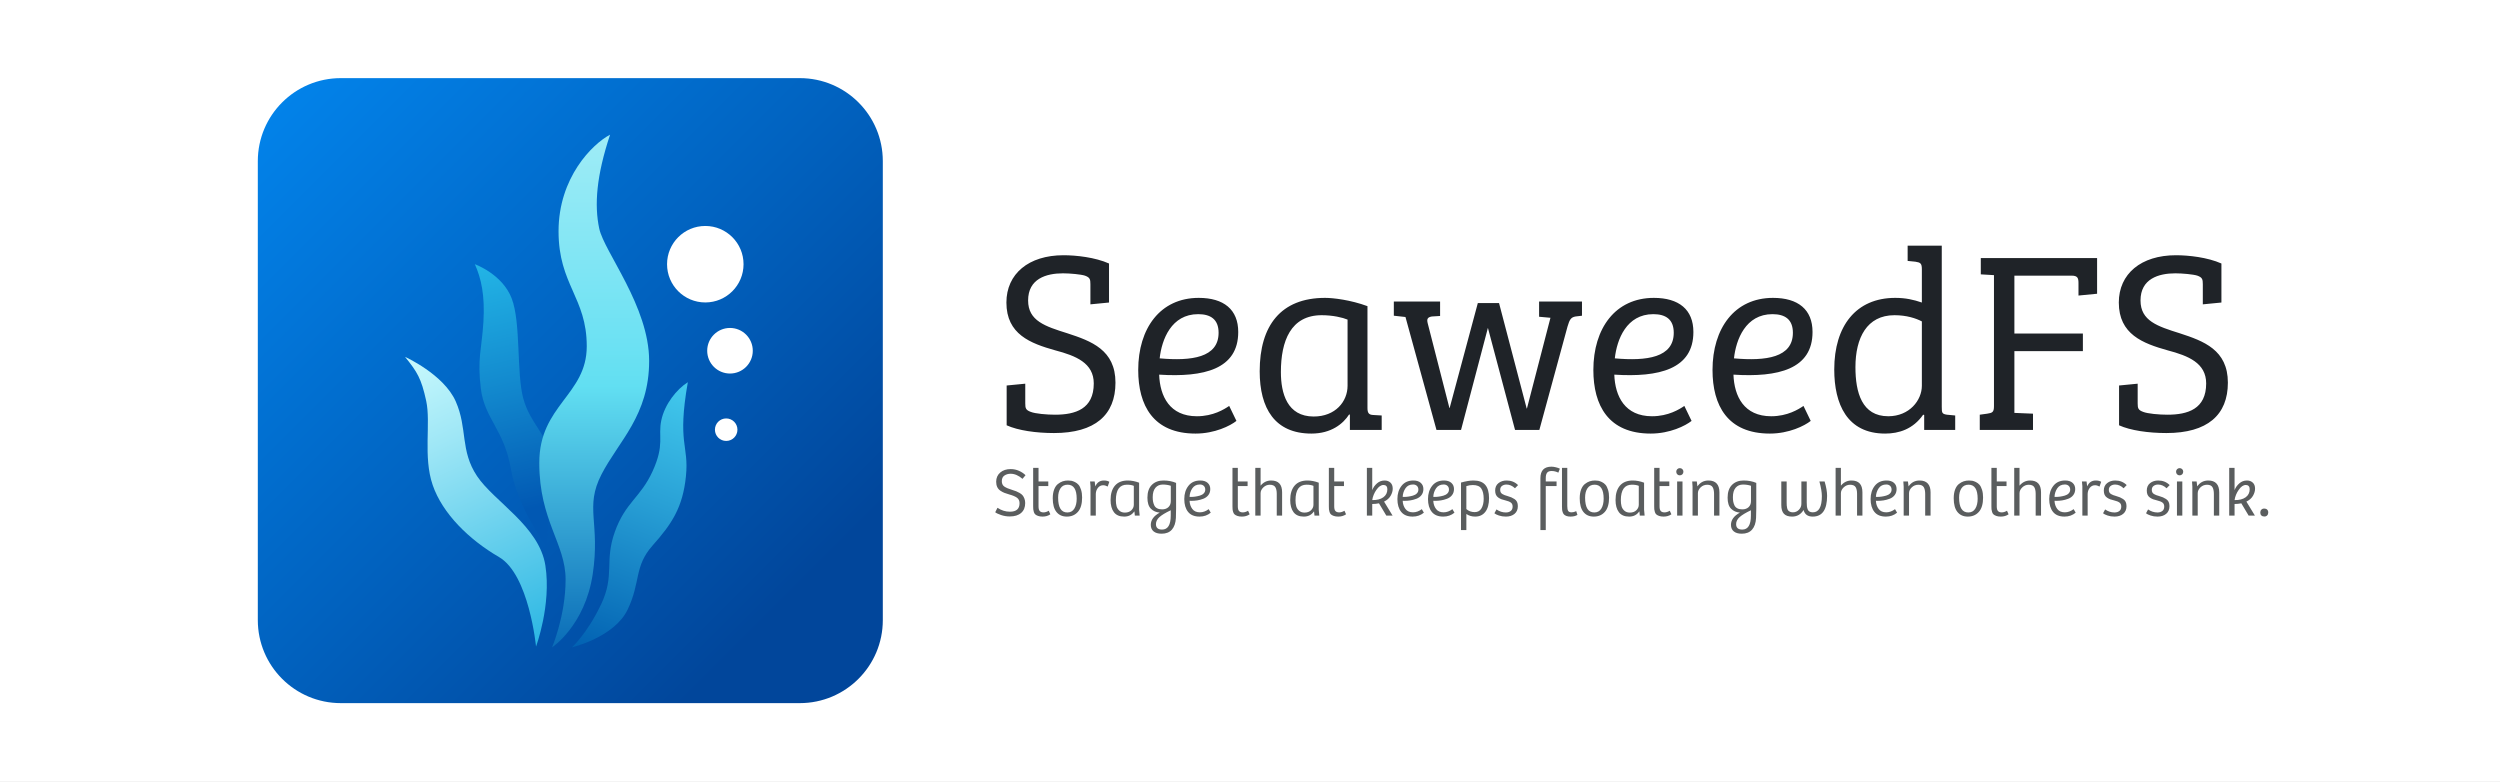
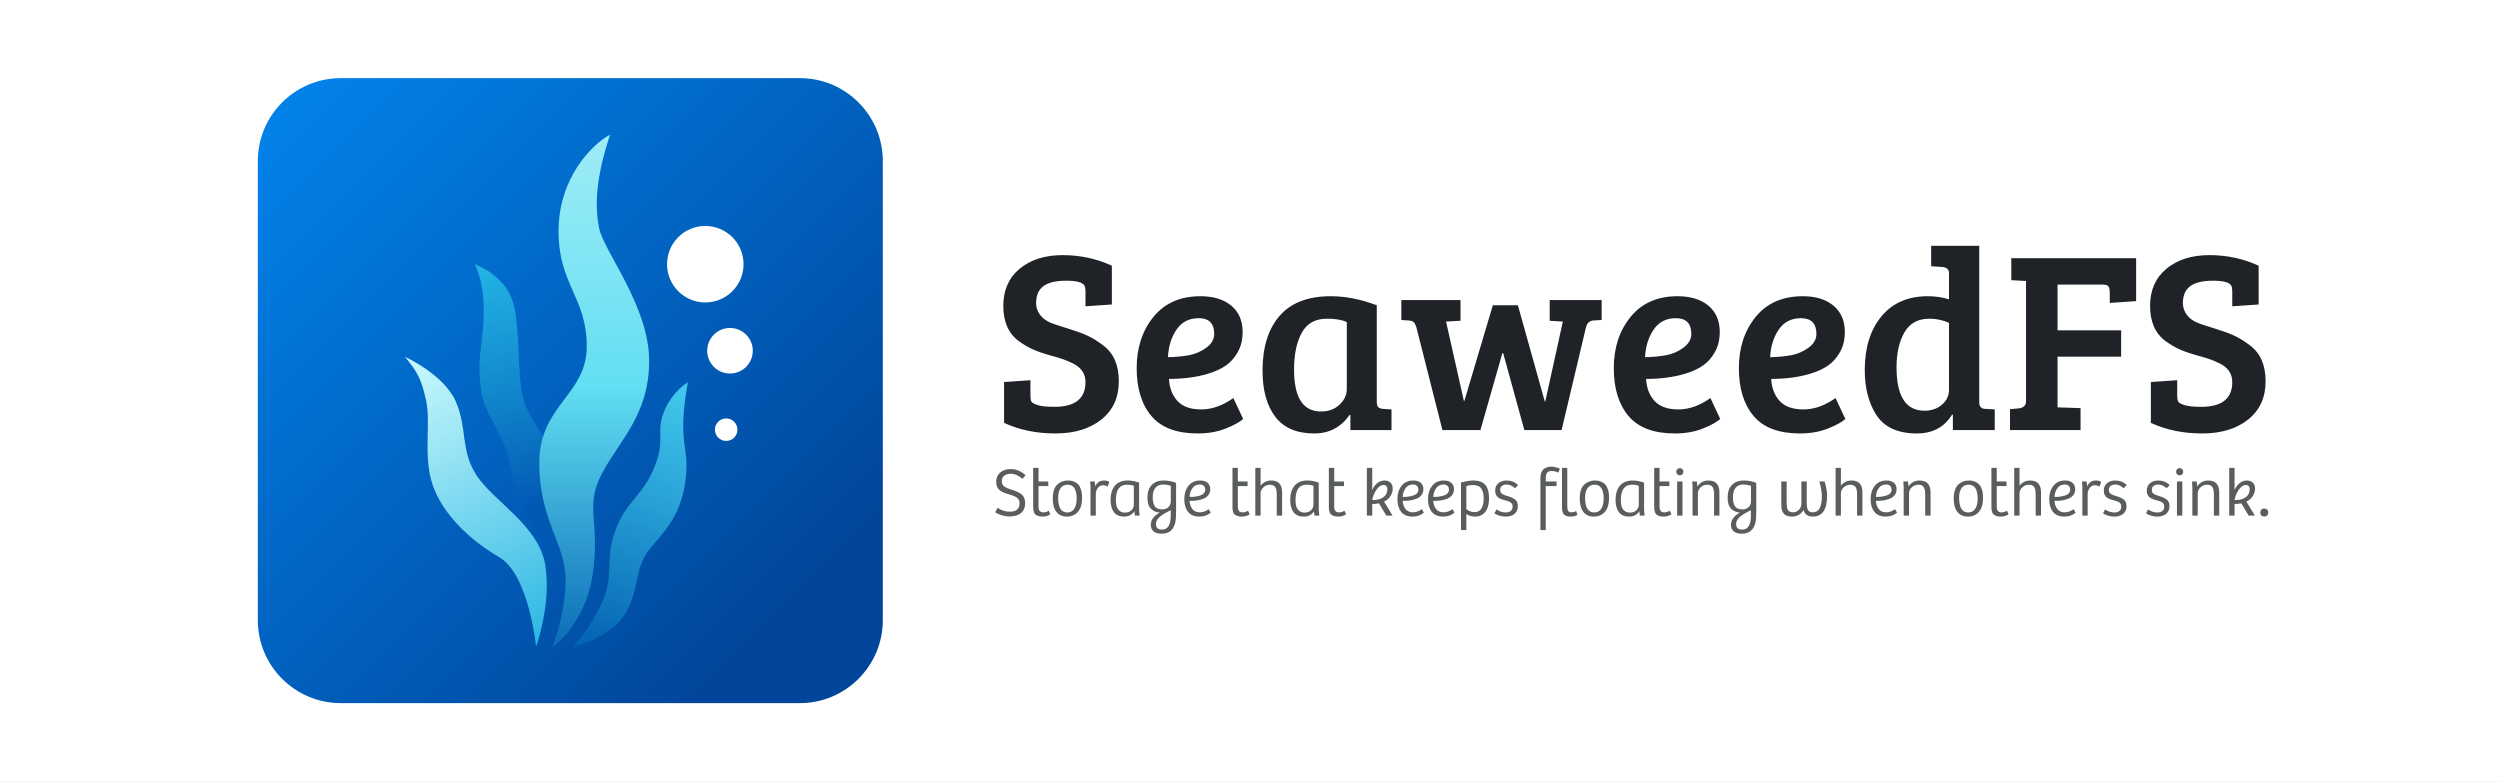
<svg xmlns="http://www.w3.org/2000/svg" viewBox="0 0 1600 500" width="1600" height="500" role="img" aria-label="seaweedfs">
  <rect width="1600" height="500" fill="#ffffff" />
  <g transform="translate(165.00,50.00) scale(0.78125)">
    <defs>
      <style>
      .cls-1 {
        fill: url(#Unbenannter_Verlauf_20);
      }

      .cls-2 {
        fill: url(#Unbenannter_Verlauf_32);
      }

      .cls-3 {
        fill: url(#Unbenannter_Verlauf_42);
      }

      .cls-4 {
        fill: #fff;
      }

      .cls-5 {
        fill: url(#Unbenannter_Verlauf_12);
      }

      .cls-6 {
        fill: url(#Unbenannter_Verlauf_28);
      }
    </style>
      <linearGradient id="Unbenannter_Verlauf_12" data-name="Unbenannter Verlauf 12" x1="19.92" y1="19.92" x2="492.08" y2="492.08" gradientUnits="userSpaceOnUse">
        <stop offset="0" stop-color="#0282e9" />
        <stop offset=".48" stop-color="#0162bf" />
        <stop offset=".87" stop-color="#01469b" />
      </linearGradient>
      <linearGradient id="Unbenannter_Verlauf_42" data-name="Unbenannter Verlauf 42" x1="180.67" y1="151.78" x2="234.43" y2="384.66" gradientUnits="userSpaceOnUse">
        <stop offset="0" stop-color="#23b5e6" />
        <stop offset=".41" stop-color="#138bcf" />
        <stop offset=".86" stop-color="#0158b3" />
      </linearGradient>
      <linearGradient id="Unbenannter_Verlauf_28" data-name="Unbenannter Verlauf 28" x1="275.58" y1="46.33" x2="275.58" y2="466.33" gradientUnits="userSpaceOnUse">
        <stop offset="0" stop-color="#9fecf6" />
        <stop offset=".49" stop-color="#62dff2" />
        <stop offset="1" stop-color="#0a6cb7" />
      </linearGradient>
      <linearGradient id="Unbenannter_Verlauf_20" data-name="Unbenannter Verlauf 20" x1="124.99" y1="226.28" x2="235.06" y2="462.33" gradientUnits="userSpaceOnUse">
        <stop offset="0" stop-color="#c9f9fd" />
        <stop offset=".29" stop-color="#9fe7f6" />
        <stop offset=".93" stop-color="#36bbe5" />
        <stop offset="1" stop-color="#2ab6e3" />
      </linearGradient>
      <linearGradient id="Unbenannter_Verlauf_32" data-name="Unbenannter Verlauf 32" x1="358.38" y1="251.34" x2="277.45" y2="473.69" gradientUnits="userSpaceOnUse">
        <stop offset="0" stop-color="#43cbee" />
        <stop offset=".42" stop-color="#29a1d6" />
        <stop offset="1" stop-color="#0161b2" />
      </linearGradient>
    </defs>
    <g id="seaweedfs">
      <rect id="background" class="cls-5" width="512" height="512" rx="68" ry="68" />
      <circle class="cls-4" cx="366.58" cy="152.44" r="31.33" />
      <circle class="cls-4" cx="386.81" cy="223.33" r="18.67" />
      <circle class="cls-4" cx="383.69" cy="288" r="9.22" />
      <path class="cls-3" d="M177.81,152.44s22.5,8.02,30.17,28.02c7.67,20,3.83,61.31,9.5,81.98s19.33,29,21,45.67-1.67,76-1.67,76c0,0-24-31.89-29.5-64s-21.53-41.06-24.6-65.72c-3.07-24.67.77-32.61,2.1-54.61s-1.84-35.72-7-47.33Z" />
      <path class="cls-6" d="M288.58,46.33c-14.56,7.67-42.22,35.22-42.22,79.11s23.11,54.22,23.11,94.22-38.89,48.11-38.89,95.56,21.56,66,21.56,95.56-11.11,55.56-11.11,55.56c0,0,26.97-17.72,33.33-60s-6.89-54.44,7.22-81.78,39-48.22,39-92.89-36.78-89.22-40.89-108.44-2.33-43.22,8.89-76.89Z" />
      <path class="cls-1" d="M120.58,228.33s31.72,14.27,41.55,36.5c9.83,22.22,3.45,40.17,17.45,61.17s51,41,56,73.33-7.67,66.33-7.67,66.33c0,0-5.67-59-30.33-73.33s-46.33-35.67-54.33-59-1.33-50.67-5.33-69c-4-18.33-7.33-23.67-17.33-36Z" />
      <path class="cls-2" d="M352.25,249.11c-9,5.67-18.87,17.85-21.71,31.2s2.94,19.57-7.06,41.57-22.19,25.28-30.97,49.72.21,35.36-11.33,59.56-23.92,35.17-23.92,35.17c0,0,34.77-8.17,45.69-30.94s5.08-35.22,20.53-52.61,24.67-30.89,27.25-56.72-7.33-26.22,1.53-76.94Z" />
    </g>
  </g>
-   <g transform="translate(635.00,275.17)">
-     <path d="M39.53 1.98C65.83 1.98 78.90-9.59 78.90-30.27C78.90-51.28 63.35-56.90 48.14-61.86C33.91-66.33 22.99-69.80 22.99-82.87C22.99-96.77 34.57-100.24 45.32-100.24C49.79-100.24 56.90-99.58 59.38-98.75C62.53-97.59 62.86-96.44 62.86-93.29L62.86-80.39L74.77-81.55L74.77-106.53C65.83-110.50 53.76-111.82 45.65-111.82C23.32-111.82 9.10-99.91 9.10-81.55C9.10-61.20 24.48-55.41 40.36-50.95C53.59-47.47 65.01-42.84 65.01-29.77C65.01-13.40 53.26-9.76 40.20-9.76C34.90-9.76 27.46-10.42 24.65-11.58C21.50-12.74 21.17-13.89 21.17-17.04L21.17-29.61L9.26-28.45L9.26-2.98C16.54 0.33 28.12 1.98 39.53 1.98M157.47-62.69C157.47-77.08 148.21-84.53 132.17-84.53C107.52-84.53 93.46-65.01 93.46-38.38C93.46-15.71 103.05 2.32 130.18 2.32C142.42 2.32 152.35-2.65 156.32-5.79L151.68-15.38C148.54-13.23 141.43-8.77 131.01-8.77C113.64-8.77 107.35-21.50 106.86-35.40C135.47-33.58 157.47-38.87 157.47-62.69M144.90-62.20C144.90-46.32 127.70-44 107.19-45.82C108.51-57.89 114.63-74.11 131.83-74.11C139.77-74.11 144.90-70.80 144.90-62.20M240.18-79.23C229.43-83.20 218.35-84.53 213.05-84.53C184.77-84.53 171.20-66.83 171.20-37.55C171.20-13.73 180.96 2.32 204.29 2.32C217.02 2.32 224.63-3.97 228.44-9.92L228.93-9.76L228.93 0L249.28 0L249.28-9.26L243.65-9.59C241.01-9.76 240.18-10.92 240.18-14.06M227.44-28.29C227.44-18.20 219.67-8.60 205.77-8.60C188.74-8.60 184.77-23.49 184.77-37.05C184.77-56.90 191.05-73.44 210.90-73.44C218.02-73.44 224.30-71.95 227.44-70.63M342.08-13.73L324.38-81.22L310.81-81.22L292.78-14.06L292.62-14.06L278.72-68.32C278.06-70.96 278.56-72.12 281.37-72.62L286.66-72.95L286.66-82.21L257.05-82.21L257.05-73.11L264.50-72.29L284.35 0L300.06 0L317.26-65.34L334.63 0L350.18 0L368.21-66.17C369.53-70.80 370.53-72.12 373.34-72.62L377.47-73.11L377.47-82.21L350.02-82.21L350.02-72.45L357.29-71.79L342.24-13.73M448.77-62.69C448.77-77.08 439.50-84.53 423.46-84.53C398.81-84.53 384.75-65.01 384.75-38.38C384.75-15.71 394.35 2.32 421.47 2.32C433.71 2.32 443.64-2.65 447.61-5.79L442.98-15.38C439.83-13.23 432.72-8.77 422.30-8.77C404.93-8.77 398.65-21.50 398.15-35.40C426.77-33.58 448.77-38.87 448.77-62.69M436.20-62.20C436.20-46.32 418.99-44 398.48-45.82C399.80-57.89 405.92-74.11 423.13-74.11C431.07-74.11 436.20-70.80 436.20-62.20M525.02-62.69C525.02-77.08 515.76-84.53 499.71-84.53C475.07-84.53 461.01-65.01 461.01-38.38C461.01-15.71 470.60 2.32 497.73 2.32C509.97 2.32 519.89-2.65 523.86-5.79L519.23-15.38C516.09-13.23 508.98-8.77 498.56-8.77C481.19-8.77 474.90-21.50 474.41-35.40C503.02-33.58 525.02-38.87 525.02-62.69M512.45-62.20C512.45-46.32 495.25-44 474.74-45.82C476.06-57.89 482.18-74.11 499.38-74.11C507.32-74.11 512.45-70.80 512.45-62.20M596.48-9.59L596.48 0L616.33 0L616.33-9.26L611.04-9.76C607.89-10.26 607.73-10.92 607.73-14.72L607.73-117.94L585.89-117.94L585.89-108.18L590.86-107.68C594-107.19 594.99-106.69 594.99-102.89L594.99-81.55C589.70-83.37 584.57-84.53 577.95-84.53C552.81-84.53 538.92-66.50 538.92-38.71C538.92-16.71 547.02 2.32 571.50 2.32C580.27 2.32 589.37-0.50 595.82-9.76M594.99-28.29C594.99-19.02 587.05-8.77 573.49-8.77C556.62-8.77 552.48-23.98 552.48-40.20C552.48-58.89 559.76-73.44 577.46-73.44C585.23-73.44 591.19-71.46 594.99-69.47M707.14-110L632.71-110L632.71-99.58L641.14-99.08L641.14-15.22C641.14-11.41 640.15-10.92 636.84-10.42L632.05-9.76L632.05 0L666.12 0L666.12-10.42L654.21-10.92L654.21-50.45L698.05-50.45L698.05-61.70L654.21-61.70L654.21-98.75L690.93-98.75C694.74-98.75 695.23-97.10 695.23-93.95L695.23-86.02L707.14-87.17M751.47 1.98C777.77 1.98 790.84-9.59 790.84-30.27C790.84-51.28 775.29-56.90 760.08-61.86C745.85-66.33 734.93-69.80 734.93-82.87C734.93-96.77 746.51-100.24 757.26-100.24C761.73-100.24 768.84-99.58 771.32-98.75C774.47-97.59 774.80-96.44 774.80-93.29L774.80-80.39L786.71-81.55L786.71-106.53C777.77-110.50 765.70-111.82 757.59-111.82C735.26-111.82 721.04-99.91 721.04-81.55C721.04-61.20 736.42-55.41 752.30-50.95C765.53-47.47 776.95-42.84 776.95-29.77C776.95-13.40 765.20-9.76 752.14-9.76C746.84-9.76 739.40-10.42 736.59-11.58C733.44-12.74 733.11-13.89 733.11-17.04L733.11-29.61L721.20-28.45L721.20-2.98C728.48 0.33 740.06 1.98 751.47 1.98" fill="#1f2328" />
+   <g transform="translate(635.00,275.26)">
+     <path d="M39.86-14.89Q59.71-14.89 59.71-30.77Q59.71-39.04 50.95-43.01Q46.32-45.32 38.95-47.31Q31.59-49.29 26.71-51.36Q21.83-53.43 16.87-57.07Q7.11-64.35 7.11-79.48Q7.11-94.62 17.62-103.30Q28.12-111.98 45.08-111.98Q62.03-111.98 76.59-105.20L76.59-80.39L59.71-79.23L59.71-88.83Q59.71-91.31 59.05-92.47Q57.23-95.61 47.39-95.61Q37.55-95.61 32.83-92.14Q28.12-88.66 28.12-81.38Q28.12-76.09 32.09-72.12Q34.74-69.47 39.95-67.74Q45.16-66 51.03-64.18Q56.90-62.36 61.45-60.21Q66-58.06 70.96-54.26Q81.05-46.81 81.05-31.26Q81.05-15.71 69.89-6.78Q58.72 2.15 40.44 2.15Q22.17 2.15 7.61-4.63L7.61-30.77L24.48-31.92L24.48-21.83Q24.48-19.35 25.14-18.20Q25.80-17.04 29.20-15.96Q32.59-14.89 39.86-14.89M133.32-85.68Q145.73-85.68 153.01-79.65Q160.29-73.61 160.29-62.69Q160.29-55.41 157.14-49.87Q154-44.33 149.37-41.19Q144.74-38.05 138.12-36.06Q127.04-32.75 113.14-32.75Q113.64-23.98 118.60-18.61Q123.56-13.23 133.82-13.23Q144.08-13.23 154.33-20.51L160.62-7.11Q157.31-4.14 149.45-0.99Q141.59 2.15 131.50 2.15Q111.32 2.15 101.89-9.02Q92.47-20.18 92.47-39.70Q92.47-59.22 103.22-72.45Q113.97-85.68 133.32-85.68M125.80-47.89Q131.83-48.96 136.96-52.68Q142.09-56.41 142.09-61.53Q142.09-71.62 132.17-71.62Q122.90-71.62 117.94-64.26Q112.98-56.90 112.48-46.65Q119.76-46.81 125.80-47.89M246.14-79.89L246.14-18.36Q246.14-15.71 247.05-14.72Q247.95-13.73 250.27-13.56L255.56-13.23L255.56 0L229.26 0L229.26-9.59L228.77-9.76Q220.50 2.15 206.11 2.15Q189.23 2.15 181.13-8.60Q173.02-19.35 173.02-38.05Q173.02-60.54 183.94-73.11Q194.86-85.68 216.69-85.68Q230.75-85.68 246.14-79.89M226.95-26.30L226.95-69.14Q222.32-71.29 214.21-71.29Q203.13-71.29 198.17-62.36Q193.20-53.43 193.20-38.71Q193.20-11.91 210.41-11.91Q217.68-11.91 222.32-16.29Q226.95-20.68 226.95-26.30M302.21-18.69L320.41-79.89L336.45-79.89L353.65-18.36L353.98-18.36L365.23-69.47L356.80-69.97L356.80-83.20L390.05-83.20L390.05-70.47L384.59-70.14Q381.28-69.80 380.12-66.17L364.41 0L340.59 0L327.02-49.29L326.53-49.29L312.47 0L288.15 0L271.44-66Q270.62-68.32 269.71-69.14Q268.80-69.97 266.65-70.14L261.85-70.47L261.85-83.20L299.73-83.20L299.73-69.97L290.47-69.47L301.88-18.69L302.21-18.69M438.68-85.68Q451.08-85.68 458.36-79.65Q465.64-73.61 465.64-62.69Q465.64-55.41 462.50-49.87Q459.35-44.33 454.72-41.19Q450.09-38.05 443.47-36.06Q432.39-32.75 418.50-32.75Q418.99-23.98 423.95-18.61Q428.92-13.23 439.17-13.23Q449.43-13.23 459.68-20.51L465.97-7.11Q462.66-4.14 454.80-0.99Q446.95 2.15 436.86 2.15Q416.68 2.15 407.25-9.02Q397.82-20.18 397.82-39.70Q397.82-59.22 408.57-72.45Q419.32-85.68 438.68-85.68M431.15-47.89Q437.19-48.96 442.32-52.68Q447.44-56.41 447.44-61.53Q447.44-71.62 437.52-71.62Q428.26-71.62 423.29-64.26Q418.33-56.90 417.83-46.65Q425.11-46.81 431.15-47.89M518.74-85.68Q531.14-85.68 538.42-79.65Q545.70-73.61 545.70-62.69Q545.70-55.41 542.56-49.87Q539.41-44.33 534.78-41.19Q530.15-38.05 523.53-36.06Q512.45-32.75 498.56-32.75Q499.05-23.98 504.02-18.61Q508.98-13.23 519.23-13.23Q529.49-13.23 539.74-20.51L546.03-7.11Q542.72-4.14 534.86-0.99Q527.01 2.15 516.92 2.15Q496.74 2.15 487.31-9.02Q477.88-20.18 477.88-39.70Q477.88-59.22 488.63-72.45Q499.38-85.68 518.74-85.68M511.21-47.89Q517.25-48.96 522.38-52.68Q527.50-56.41 527.50-61.53Q527.50-71.62 517.58-71.62Q508.32-71.62 503.35-64.26Q498.39-56.90 497.89-46.65Q505.17-46.81 511.21-47.89M598.80-85.68Q605.91-85.68 612.36-83.70L612.36-100.41Q612.36-104.05 608.06-104.38L600.95-104.87L600.95-117.94L631.71-117.94L631.71-17.37Q631.88-13.56 635.85-13.56L641.64-13.23L641.64 0L614.84 0L614.84-9.76L614.35-9.92Q606.90 2.15 591.85 2.15Q572.99 2.15 565.38-10.42Q558.44-21.83 558.44-38.38Q558.44-59.88 569.11-72.78Q579.77-85.68 598.80-85.68M612.36-25.80L612.36-68.65Q606.41-71.29 599.79-71.29Q588.87-71.29 583.83-62.53Q578.78-53.76 578.78-40.20Q578.78-12.41 596.65-12.41Q603.43-12.41 607.89-16.29Q612.36-20.18 612.36-25.80M696.56 0L651.40 0L651.40-13.40L656.86-13.89Q661.65-14.39 661.65-18.53L661.65-95.44L652.23-95.94L652.23-110L732.12-110L732.12-82.54L715.25-81.38L715.25-88Q715.25-90.81 714.42-91.97Q713.59-93.13 710.45-93.13L681.83-93.13L681.83-63.85L722.53-63.85L722.53-46.98L681.83-46.98L681.83-14.56L696.56-14.06L696.56 0M773.80-14.89Q793.65-14.89 793.65-30.77Q793.65-39.04 784.89-43.01Q780.26-45.32 772.89-47.31Q765.53-49.29 760.65-51.36Q755.77-53.43 750.81-57.07Q741.05-64.35 741.05-79.48Q741.05-94.62 751.56-103.30Q762.06-111.98 779.02-111.98Q795.97-111.98 810.53-105.20L810.53-80.39L793.65-79.23L793.65-88.83Q793.65-91.31 792.99-92.47Q791.17-95.61 781.33-95.61Q771.49-95.61 766.77-92.14Q762.06-88.66 762.06-81.38Q762.06-76.09 766.03-72.12Q768.68-69.47 773.89-67.74Q779.10-66 784.97-64.18Q790.84-62.36 795.39-60.21Q799.94-58.06 804.90-54.26Q814.99-46.81 814.99-31.26Q814.99-15.71 803.83-6.78Q792.66 2.15 774.38 2.15Q756.11 2.15 741.55-4.63L741.55-30.77L758.42-31.92L758.42-21.83Q758.42-19.35 759.08-18.20Q759.74-17.04 763.14-15.96Q766.53-14.89 773.80-14.89" fill="#1f2328" />
  </g>
  <g transform="translate(635.00,330)">
    <path d="M1.94-2.16L3.39-5.02Q7.08-2.51 11.35-2.51Q17.51-2.51 17.51-7.92Q17.51-10.30 15.84-11.48Q14.17-12.67 10.91-13.55Q9.02-14.08 7.77-14.59Q6.51-15.09 5.19-15.99Q3.87-16.90 3.21-18.33Q2.55-19.76 2.55-21.69Q2.55-25.34 5.13-27.57Q7.70-29.79 11.84-29.79Q14.65-29.79 17.16-28.67Q19.67-27.54 21.34-25.87L19.40-23.54Q15.62-26.80 11.79-26.80Q9.55-26.80 7.85-25.67Q6.16-24.55 6.16-22.04Q6.16-19.71 7.79-18.59Q9.42-17.47 12.94-16.41Q14.43-15.93 15.38-15.58Q16.32-15.22 17.53-14.52Q18.74-13.82 19.43-13.02Q20.11-12.23 20.61-10.93Q21.12-9.64 21.12-8.05Q21.12-3.96 18.52-1.72Q15.93 0.53 11.26 0.53Q8.40 0.53 5.72-0.37Q3.04-1.28 1.94-2.16M26.22-5.98L26.22-30.58L29.66-30.58L29.66-21.87L35.90-21.87L35.90-18.92L29.66-18.92L29.66-5.90Q29.66-3.78 30.45-2.93Q31.24-2.07 32.87-2.07Q34.41-2.07 36.21-3.12L37.22-0.84Q35.11 0.62 32.25 0.62Q30.58 0.62 29.39 0.20Q28.20-0.22 27.59-0.77Q26.97-1.32 26.66-2.31Q26.36-3.30 26.29-4.03Q26.22-4.75 26.22-5.98M48.09-2.02Q51.08-2.02 52.58-4.49Q54.08-6.95 54.08-10.82Q54.08-19.80 48.27-19.80Q45.28-19.80 43.74-17.53Q42.20-15.27 42.20-11.53Q42.20-2.02 48.09-2.02M38.76-11.09Q38.76-14.34 39.64-16.68Q40.52-19.01 42.04-20.22Q43.56-21.43 45.14-21.96Q46.73-22.48 48.53-22.48Q49.63-22.48 50.64-22.31Q51.66-22.13 53-21.47Q54.34-20.81 55.29-19.71Q56.23-18.61 56.89-16.50Q57.55-14.39 57.55-11.57Q57.55-5.46 54.87-2.42Q52.18 0.62 47.78 0.62Q43.52 0.62 41.14-2.33Q38.76-5.28 38.76-11.09M66.31-13.95L66.31 0L62.92 0L62.92-18.88L62.66-21.87L65.60-21.87L66-18.70Q67.63-22.48 71.50-22.48Q73.66-22.48 74.98-21.65L73.92-18.61Q72.34-19.45 71.06-19.45Q69.04-19.45 67.72-17.84Q66.40-16.24 66.31-13.95M94.03-21.08L94.03-3.83L94.38 0L91.30 0L91.04-2.60L90.90-2.64Q88.66 0.62 84.48 0.62Q80.04 0.62 77.90-2.20Q75.77-5.02 75.77-9.99Q75.77-15.93 78.58-19.21Q81.40-22.48 86.81-22.48Q90.29-22.48 94.03-21.08M90.64-6.95L90.64-19.05Q88.97-19.80 86.24-19.80Q79.16-19.80 79.16-9.86Q79.16-7.70 79.60-6.05Q80.04-4.40 81.40-3.17Q82.76-1.94 84.92-1.94Q87.56-1.94 89.10-3.45Q90.64-4.97 90.64-6.95M108.42 11.57Q105.07 11.57 103.29 10.08Q101.51 8.58 101.51 5.90Q101.51 1.23 107.23-1.94Q103.80-2.20 101.57-4.42Q99.35-6.64 99.35-11.48Q99.35-16.85 102.17-19.67Q104.98-22.48 109.60-22.48Q114.09-22.48 117.70-20.94L117.70-4.49Q117.70-1.32 117.57 1.54Q117.30 6.34 115.02 8.95Q112.73 11.57 108.42 11.57M114.31-9.28L114.31-19.10Q111.94-19.89 109.21-19.89Q106.22-19.89 104.48-17.82Q102.74-15.75 102.74-11.84Q102.74-10.25 102.94-9.09Q103.14-7.92 103.71-6.64Q104.28-5.37 105.56-4.69Q106.83-4 108.72-4Q111.28-4 112.79-5.43Q114.31-6.86 114.31-9.28M104.81 5.46Q104.81 8.93 108.72 8.93Q114.27 8.93 114.27-0.04L114.27-3.43Q109.25-1.06 107.03 0.95Q104.81 2.95 104.81 5.46M133.14-22.48Q136.18-22.48 137.87-20.99Q139.57-19.49 139.57-17.03Q139.57-14.74 138.34-13.13Q137.10-11.53 135.08-10.78Q133.06-10.03 131.23-9.75Q129.40-9.46 127.47-9.46Q127.25-9.46 126.87-9.48Q126.50-9.50 126.32-9.50Q126.46-6.42 128.08-4.27Q129.71-2.11 132.92-2.11Q135.83-2.11 138.56-4.14L139.88-1.89Q136.88 0.62 132.70 0.62Q127.78 0.62 125.36-2.40Q122.94-5.41 122.94-10.60Q122.94-15.71 125.62-19.10Q128.30-22.48 133.14-22.48M136.36-16.63Q136.36-18.17 135.41-19.05Q134.46-19.93 132.97-19.93Q129.76-19.93 128.11-17.51Q126.46-15.09 126.32-12.01Q126.46-12.01 126.74-11.99Q127.03-11.97 127.20-11.97Q128.57-11.97 129.93-12.17Q131.30-12.36 132.86-12.80Q134.42-13.24 135.39-14.23Q136.36-15.22 136.36-16.63M153.78-5.98L153.78-30.58L157.21-30.58L157.21-21.87L163.46-21.87L163.46-18.92L157.21-18.92L157.21-5.90Q157.21-3.78 158-2.93Q158.80-2.07 160.42-2.07Q161.96-2.07 163.77-3.12L164.78-0.84Q162.67 0.62 159.81 0.62Q158.14 0.62 156.95 0.20Q155.76-0.22 155.14-0.77Q154.53-1.32 154.22-2.31Q153.91-3.30 153.85-4.03Q153.78-4.75 153.78-5.98M171.78-14.34L171.78 0L168.39 0L168.39-30.58L171.78-30.58L171.78-19.18Q174.50-22.48 178.55-22.48Q185.55-22.48 185.55-14.92L185.55 0L182.12 0L182.12-13.99Q182.12-16.72 181.19-18.24Q180.27-19.76 177.63-19.76Q175.30-19.76 173.54-18.06Q171.78-16.37 171.78-14.34M209-21.08L209-3.83L209.35 0L206.27 0L206.01-2.60L205.88-2.64Q203.63 0.62 199.45 0.62Q195.01 0.62 192.87-2.20Q190.74-5.02 190.74-9.99Q190.74-15.93 193.56-19.21Q196.37-22.48 201.78-22.48Q205.26-22.48 209-21.08M205.61-6.95L205.61-19.05Q203.94-19.80 201.21-19.80Q194.13-19.80 194.13-9.86Q194.13-7.70 194.57-6.05Q195.01-4.40 196.37-3.17Q197.74-1.94 199.89-1.94Q202.53-1.94 204.07-3.45Q205.61-4.97 205.61-6.95M215.47-5.98L215.47-30.58L218.90-30.58L218.90-21.87L225.15-21.87L225.15-18.92L218.90-18.92L218.90-5.90Q218.90-3.78 219.69-2.93Q220.48-2.07 222.11-2.07Q223.65-2.07 225.46-3.12L226.47-0.84Q224.36 0.62 221.50 0.62Q219.82 0.62 218.64 0.20Q217.45-0.22 216.83-0.77Q216.22-1.32 215.91-2.31Q215.60-3.30 215.53-4.03Q215.47-4.75 215.47-5.98M256.34-17.25Q256.34-15.05 255.02-12.72Q253.70-10.38 250.80-8.98L256.26 0L252.25 0L247.54-7.88Q245.43-7.44 243.23-7.44L243.23 0L239.80 0L239.80-30.58L243.23-30.58L243.23-16.32Q244.20-18.83 246.29-20.66Q248.38-22.48 251.15-22.48Q253.40-22.48 254.87-21.14Q256.34-19.80 256.34-17.25M252.91-16.90Q252.91-18.22 252.25-18.92Q251.59-19.62 250.45-19.62Q248.07-19.62 245.92-16.54Q243.76-13.46 243.23-9.94Q247.72-9.86 250.32-11.73Q252.91-13.60 252.91-16.90M269.54-22.48Q272.58-22.48 274.27-20.99Q275.97-19.49 275.97-17.03Q275.97-14.74 274.74-13.13Q273.50-11.53 271.48-10.78Q269.46-10.03 267.63-9.75Q265.80-9.46 263.87-9.46Q263.65-9.46 263.27-9.48Q262.90-9.50 262.72-9.50Q262.86-6.42 264.48-4.27Q266.11-2.11 269.32-2.11Q272.23-2.11 274.96-4.14L276.28-1.89Q273.28 0.62 269.10 0.62Q264.18 0.62 261.76-2.40Q259.34-5.41 259.34-10.60Q259.34-15.71 262.02-19.10Q264.70-22.48 269.54-22.48M272.76-16.63Q272.76-18.17 271.81-19.05Q270.86-19.93 269.37-19.93Q266.16-19.93 264.51-17.51Q262.86-15.09 262.72-12.01Q262.86-12.01 263.14-11.99Q263.43-11.97 263.60-11.97Q264.97-11.97 266.33-12.17Q267.70-12.36 269.26-12.80Q270.82-13.24 271.79-14.23Q272.76-15.22 272.76-16.63M289.12-22.48Q292.16-22.48 293.85-20.99Q295.55-19.49 295.55-17.03Q295.55-14.74 294.32-13.13Q293.08-11.53 291.06-10.78Q289.04-10.03 287.21-9.75Q285.38-9.46 283.45-9.46Q283.23-9.46 282.85-9.48Q282.48-9.50 282.30-9.50Q282.44-6.42 284.06-4.27Q285.69-2.11 288.90-2.11Q291.81-2.11 294.54-4.14L295.86-1.89Q292.86 0.62 288.68 0.62Q283.76 0.62 281.34-2.40Q278.92-5.41 278.92-10.60Q278.92-15.71 281.60-19.10Q284.28-22.48 289.12-22.48M292.34-16.63Q292.34-18.17 291.39-19.05Q290.44-19.93 288.95-19.93Q285.74-19.93 284.09-17.51Q282.44-15.09 282.30-12.01Q282.44-12.01 282.72-11.99Q283.01-11.97 283.18-11.97Q284.55-11.97 285.91-12.17Q287.28-12.36 288.84-12.80Q290.40-13.24 291.37-14.23Q292.34-15.22 292.34-16.63M303.47-1.06L303.47 9.24L300.04 9.24L300.04-21.16Q304.66-22.48 308-22.48Q313.15-22.48 315.57-19.67Q317.99-16.85 317.99-11.18Q317.99-5.50 315.63-2.44Q313.28 0.62 309.10 0.62Q305.89 0.62 303.47-1.06M314.56-10.74Q314.56-15 313.06-17.29Q311.56-19.58 307.60-19.58Q305.49-19.58 303.47-18.88L303.47-4.18Q305.71-2.24 308.84-2.24Q311.74-2.24 313.15-4.66Q314.56-7.08 314.56-10.74M321.42-1.50L322.74-3.96Q325.56-2.02 328.72-2.02Q330.66-2.02 331.87-2.97Q333.08-3.92 333.08-5.76Q333.08-7.52 331.94-8.36Q330.79-9.20 328.55-9.72Q327.01-10.08 326-10.45Q324.98-10.82 323.95-11.53Q322.92-12.23 322.41-13.33Q321.90-14.43 321.90-16.02Q321.90-19.14 324.04-20.81Q326.17-22.48 329.25-22.48Q333.61-22.48 336.56-19.54L334.58-17.51Q332.07-19.89 329.12-19.89Q327.49-19.89 326.30-19.03Q325.12-18.17 325.12-16.50Q325.12-15.58 325.45-14.92Q325.78-14.26 326.57-13.79Q327.36-13.33 327.93-13.13Q328.50-12.94 329.78-12.54Q331.41-12.06 332.24-11.70Q333.08-11.35 334.22-10.63Q335.37-9.90 335.90-8.78Q336.42-7.66 336.42-6.07Q336.42-2.90 334.31-1.14Q332.20 0.62 328.77 0.62Q326.35 0.62 324.32-0.07Q322.30-0.75 321.42-1.50M361.20-18.92L354.29-18.92L354.29 9.24L350.86 9.24L350.86-23.94Q350.86-31.33 357.94-31.33Q359.22-31.33 360.80-30.93Q362.38-30.54 363.31-30.05L362.34-27.50Q360.23-28.56 358.03-28.56Q355.96-28.56 355.12-27.43Q354.29-26.31 354.29-24.02L354.29-21.87L361.20-21.87L361.20-18.92M364.67-5.68L364.67-30.58L368.06-30.58L368.06-6.16Q368.06-3.92 368.63-3.01Q369.20-2.11 370.83-2.11Q372.28-2.11 373.78-2.86L374.57-0.48Q372.90 0.62 370.08 0.62Q368.59 0.62 367.53 0.22Q366.48-0.18 365.95-0.73Q365.42-1.28 365.11-2.22Q364.80-3.17 364.74-3.89Q364.67-4.62 364.67-5.68M385.35-2.02Q388.34-2.02 389.84-4.49Q391.34-6.95 391.34-10.82Q391.34-19.80 385.53-19.80Q382.54-19.80 381-17.53Q379.46-15.27 379.46-11.53Q379.46-2.02 385.35-2.02M376.02-11.09Q376.02-14.34 376.90-16.68Q377.78-19.01 379.30-20.22Q380.82-21.43 382.40-21.96Q383.99-22.48 385.79-22.48Q386.89-22.48 387.90-22.31Q388.92-22.13 390.26-21.47Q391.60-20.81 392.55-19.71Q393.49-18.61 394.15-16.50Q394.81-14.39 394.81-11.57Q394.81-5.46 392.13-2.42Q389.44 0.62 385.04 0.62Q380.78 0.62 378.40-2.33Q376.02-5.28 376.02-11.09M417.21-21.08L417.21-3.83L417.56 0L414.48 0L414.22-2.60L414.08-2.64Q411.84 0.62 407.66 0.62Q403.22 0.62 401.08-2.20Q398.95-5.02 398.95-9.99Q398.95-15.93 401.76-19.21Q404.58-22.48 409.99-22.48Q413.47-22.48 417.21-21.08M413.82-6.95L413.82-19.05Q412.15-19.80 409.42-19.80Q402.34-19.80 402.34-9.86Q402.34-7.70 402.78-6.05Q403.22-4.40 404.58-3.17Q405.94-1.94 408.10-1.94Q410.74-1.94 412.28-3.45Q413.82-4.97 413.82-6.95M423.68-5.98L423.68-30.58L427.11-30.58L427.11-21.87L433.36-21.87L433.36-18.92L427.11-18.92L427.11-5.90Q427.11-3.78 427.90-2.93Q428.69-2.07 430.32-2.07Q431.86-2.07 433.66-3.12L434.68-0.84Q432.56 0.62 429.70 0.62Q428.03 0.62 426.84 0.20Q425.66-0.22 425.04-0.77Q424.42-1.32 424.12-2.31Q423.81-3.30 423.74-4.03Q423.68-4.75 423.68-5.98M441.80-21.87L441.80 0L438.37 0L438.37-21.87L441.80-21.87M437.80-28.12Q437.80-29.08 438.46-29.74Q439.12-30.40 440.09-30.40Q441.06-30.40 441.72-29.74Q442.38-29.08 442.38-28.12Q442.38-27.10 441.72-26.44Q441.06-25.78 440.04-25.78Q439.08-25.78 438.44-26.44Q437.80-27.10 437.80-28.12M451.66-14.34L451.66 0L448.23 0L448.23-18.57L448.01-21.87L450.96-21.87L451.35-18.70Q453.90-22.48 458.44-22.48Q461.87-22.48 463.65-20.57Q465.43-18.66 465.43-14.92L465.43 0L462 0L462-13.86Q462-16.68 461.08-18.22Q460.15-19.76 457.60-19.76Q455.14-19.76 453.40-18.08Q451.66-16.41 451.66-14.34M479.73 11.57Q476.39 11.57 474.61 10.08Q472.82 8.58 472.82 5.90Q472.82 1.23 478.54-1.94Q475.11-2.20 472.89-4.42Q470.67-6.64 470.67-11.48Q470.67-16.85 473.48-19.67Q476.30-22.48 480.92-22.48Q485.41-22.48 489.02-20.94L489.02-4.49Q489.02-1.32 488.88 1.54Q488.62 6.34 486.33 8.95Q484.04 11.57 479.73 11.57M485.63-9.28L485.63-19.10Q483.25-19.89 480.52-19.89Q477.53-19.89 475.79-17.82Q474.06-15.75 474.06-11.84Q474.06-10.25 474.25-9.09Q474.45-7.92 475.02-6.64Q475.60-5.37 476.87-4.69Q478.15-4 480.04-4Q482.59-4 484.11-5.43Q485.63-6.86 485.63-9.28M476.12 5.46Q476.12 8.93 480.04 8.93Q485.58 8.93 485.58-0.04L485.58-3.43Q480.57-1.06 478.35 0.95Q476.12 2.95 476.12 5.46M529.41-21.87L532.75-21.87Q534.34-16.50 534.34-12.67Q534.34 0.62 525.14 0.62Q520.39 0.62 519.29-3.61Q516.69 0.62 511.94 0.62Q508.38 0.62 506.70-1.19Q505.03-2.99 505.03-6.78L505.03-21.87L508.46-21.87L508.46-8.58Q508.46-7.30 508.51-6.56Q508.55-5.81 508.77-4.84Q508.99-3.87 509.39-3.37Q509.78-2.86 510.55-2.49Q511.32-2.11 512.47-2.11Q514.71-2.11 516.30-3.74Q517.88-5.37 517.88-7.52L517.88-21.87L521.31-21.87L521.31-8.45Q521.31-6.95 521.42-6.03Q521.53-5.10 521.88-4.09Q522.24-3.08 523.07-2.60Q523.91-2.11 525.23-2.11Q530.99-2.11 530.99-12.50Q530.99-16.10 529.41-21.87M543.18-14.34L543.18 0L539.79 0L539.79-30.58L543.18-30.58L543.18-19.18Q545.91-22.48 549.96-22.48Q556.95-22.48 556.95-14.92L556.95 0L553.52 0L553.52-13.99Q553.52-16.72 552.60-18.24Q551.67-19.76 549.03-19.76Q546.70-19.76 544.94-18.06Q543.18-16.37 543.18-14.34M572.40-22.48Q575.43-22.48 577.13-20.99Q578.82-19.49 578.82-17.03Q578.82-14.74 577.59-13.13Q576.36-11.53 574.33-10.78Q572.31-10.03 570.48-9.75Q568.66-9.46 566.72-9.46Q566.50-9.46 566.13-9.48Q565.75-9.50 565.58-9.50Q565.71-6.42 567.34-4.27Q568.96-2.11 572.18-2.11Q575.08-2.11 577.81-4.14L579.13-1.89Q576.14 0.62 571.96 0.62Q567.03 0.62 564.61-2.40Q562.19-5.41 562.19-10.60Q562.19-15.71 564.87-19.10Q567.56-22.48 572.40-22.48M575.61-16.63Q575.61-18.17 574.66-19.05Q573.72-19.93 572.22-19.93Q569.01-19.93 567.36-17.51Q565.71-15.09 565.58-12.01Q565.71-12.01 565.99-11.99Q566.28-11.97 566.46-11.97Q567.82-11.97 569.18-12.17Q570.55-12.36 572.11-12.80Q573.67-13.24 574.64-14.23Q575.61-15.22 575.61-16.63M586.78-14.34L586.78 0L583.35 0L583.35-18.57L583.13-21.87L586.08-21.87L586.48-18.70Q589.03-22.48 593.56-22.48Q596.99-22.48 598.77-20.57Q600.56-18.66 600.56-14.92L600.56 0L597.12 0L597.12-13.86Q597.12-16.68 596.20-18.22Q595.28-19.76 592.72-19.76Q590.26-19.76 588.52-18.08Q586.78-16.41 586.78-14.34M624.71-2.02Q627.70-2.02 629.20-4.49Q630.70-6.95 630.70-10.82Q630.70-19.80 624.89-19.80Q621.90-19.80 620.36-17.53Q618.82-15.27 618.82-11.53Q618.82-2.02 624.71-2.02M615.38-11.09Q615.38-14.34 616.26-16.68Q617.14-19.01 618.66-20.22Q620.18-21.43 621.76-21.96Q623.35-22.48 625.15-22.48Q626.25-22.48 627.26-22.31Q628.28-22.13 629.62-21.47Q630.96-20.81 631.91-19.71Q632.85-18.61 633.51-16.50Q634.17-14.39 634.17-11.57Q634.17-5.46 631.49-2.42Q628.80 0.62 624.40 0.62Q620.14 0.62 617.76-2.33Q615.38-5.28 615.38-11.09M639.50-5.98L639.50-30.58L642.93-30.58L642.93-21.87L649.18-21.87L649.18-18.92L642.93-18.92L642.93-5.90Q642.93-3.78 643.72-2.93Q644.51-2.07 646.14-2.07Q647.68-2.07 649.48-3.12L650.50-0.84Q648.38 0.62 645.52 0.62Q643.85 0.62 642.66 0.20Q641.48-0.22 640.86-0.77Q640.24-1.32 639.94-2.31Q639.63-3.30 639.56-4.03Q639.50-4.75 639.50-5.98M657.49-14.34L657.49 0L654.10 0L654.10-30.58L657.49-30.58L657.49-19.18Q660.22-22.48 664.27-22.48Q671.26-22.48 671.26-14.92L671.26 0L667.83 0L667.83-13.99Q667.83-16.72 666.91-18.24Q665.98-19.76 663.34-19.76Q661.01-19.76 659.25-18.06Q657.49-16.37 657.49-14.34M686.71-22.48Q689.74-22.48 691.44-20.99Q693.13-19.49 693.13-17.03Q693.13-14.74 691.90-13.13Q690.67-11.53 688.64-10.78Q686.62-10.03 684.79-9.75Q682.97-9.46 681.03-9.46Q680.81-9.46 680.44-9.48Q680.06-9.50 679.89-9.50Q680.02-6.42 681.65-4.27Q683.28-2.11 686.49-2.11Q689.39-2.11 692.12-4.14L693.44-1.89Q690.45 0.62 686.27 0.62Q681.34 0.62 678.92-2.40Q676.50-5.41 676.50-10.60Q676.50-15.71 679.18-19.10Q681.87-22.48 686.71-22.48M689.92-16.63Q689.92-18.17 688.97-19.05Q688.03-19.93 686.53-19.93Q683.32-19.93 681.67-17.51Q680.02-15.09 679.89-12.01Q680.02-12.01 680.31-11.99Q680.59-11.97 680.77-11.97Q682.13-11.97 683.50-12.17Q684.86-12.36 686.42-12.80Q687.98-13.24 688.95-14.23Q689.92-15.22 689.92-16.63M701.10-13.95L701.10 0L697.71 0L697.71-18.88L697.44-21.87L700.39-21.87L700.79-18.70Q702.42-22.48 706.29-22.48Q708.44-22.48 709.76-21.65L708.71-18.61Q707.12-19.45 705.85-19.45Q703.82-19.45 702.50-17.84Q701.18-16.24 701.10-13.95M710.95-1.50L712.27-3.96Q715.09-2.02 718.26-2.02Q720.19-2.02 721.40-2.97Q722.61-3.92 722.61-5.76Q722.61-7.52 721.47-8.36Q720.32-9.20 718.08-9.72Q716.54-10.08 715.53-10.45Q714.52-10.82 713.48-11.53Q712.45-12.23 711.94-13.33Q711.44-14.43 711.44-16.02Q711.44-19.14 713.57-20.81Q715.70-22.48 718.78-22.48Q723.14-22.48 726.09-19.54L724.11-17.51Q721.60-19.89 718.65-19.89Q717.02-19.89 715.84-19.03Q714.65-18.17 714.65-16.50Q714.65-15.58 714.98-14.92Q715.31-14.26 716.10-13.79Q716.89-13.33 717.46-13.13Q718.04-12.94 719.31-12.54Q720.94-12.06 721.78-11.70Q722.61-11.35 723.76-10.63Q724.90-9.90 725.43-8.78Q725.96-7.66 725.96-6.07Q725.96-2.90 723.84-1.14Q721.73 0.62 718.30 0.62Q715.88 0.62 713.86-0.07Q711.83-0.75 710.95-1.50M738.45-1.50L739.77-3.96Q742.59-2.02 745.76-2.02Q747.69-2.02 748.90-2.97Q750.11-3.92 750.11-5.76Q750.11-7.52 748.97-8.36Q747.82-9.20 745.58-9.72Q744.04-10.08 743.03-10.45Q742.02-10.82 740.98-11.53Q739.95-12.23 739.44-13.33Q738.94-14.43 738.94-16.02Q738.94-19.14 741.07-20.81Q743.20-22.48 746.28-22.48Q750.64-22.48 753.59-19.54L751.61-17.51Q749.10-19.89 746.15-19.89Q744.52-19.89 743.34-19.03Q742.15-18.17 742.15-16.50Q742.15-15.58 742.48-14.92Q742.81-14.26 743.60-13.79Q744.39-13.33 744.96-13.13Q745.54-12.94 746.81-12.54Q748.44-12.06 749.28-11.70Q750.11-11.35 751.26-10.63Q752.40-9.90 752.93-8.78Q753.46-7.66 753.46-6.07Q753.46-2.90 751.34-1.14Q749.23 0.62 745.80 0.62Q743.38 0.62 741.36-0.07Q739.33-0.75 738.45-1.50M761.68-21.87L761.68 0L758.25 0L758.25-21.87L761.68-21.87M757.68-28.12Q757.68-29.08 758.34-29.74Q759-30.40 759.97-30.40Q760.94-30.40 761.60-29.74Q762.26-29.08 762.26-28.12Q762.26-27.10 761.60-26.44Q760.94-25.78 759.92-25.78Q758.96-25.78 758.32-26.44Q757.68-27.10 757.68-28.12M771.54-14.34L771.54 0L768.11 0L768.11-18.57L767.89-21.87L770.84-21.87L771.23-18.70Q773.78-22.48 778.32-22.48Q781.75-22.48 783.53-20.57Q785.31-18.66 785.31-14.92L785.31 0L781.88 0L781.88-13.86Q781.88-16.68 780.96-18.22Q780.03-19.76 777.48-19.76Q775.02-19.76 773.28-18.08Q771.54-16.41 771.54-14.34M808.24-17.25Q808.24-15.05 806.92-12.72Q805.60-10.38 802.69-8.98L808.15 0L804.14 0L799.44-7.88Q797.32-7.44 795.12-7.44L795.12 0L791.69 0L791.69-30.58L795.12-30.58L795.12-16.32Q796.09-18.83 798.18-20.66Q800.27-22.48 803.04-22.48Q805.29-22.48 806.76-21.14Q808.24-19.80 808.24-17.25M804.80-16.90Q804.80-18.22 804.14-18.92Q803.48-19.62 802.34-19.62Q799.96-19.62 797.81-16.54Q795.65-13.46 795.12-9.94Q799.61-9.86 802.21-11.73Q804.80-13.60 804.80-16.90M811.58-1.98Q811.58-3.08 812.28-3.81Q812.99-4.53 814.09-4.53Q815.28-4.53 815.98-3.85Q816.68-3.17 816.68-2.02Q816.68-0.88 816-0.15Q815.32 0.57 814.22 0.57Q812.99 0.57 812.28-0.11Q811.58-0.79 811.58-1.98" fill="#5a5d5e" />
  </g>
</svg>
